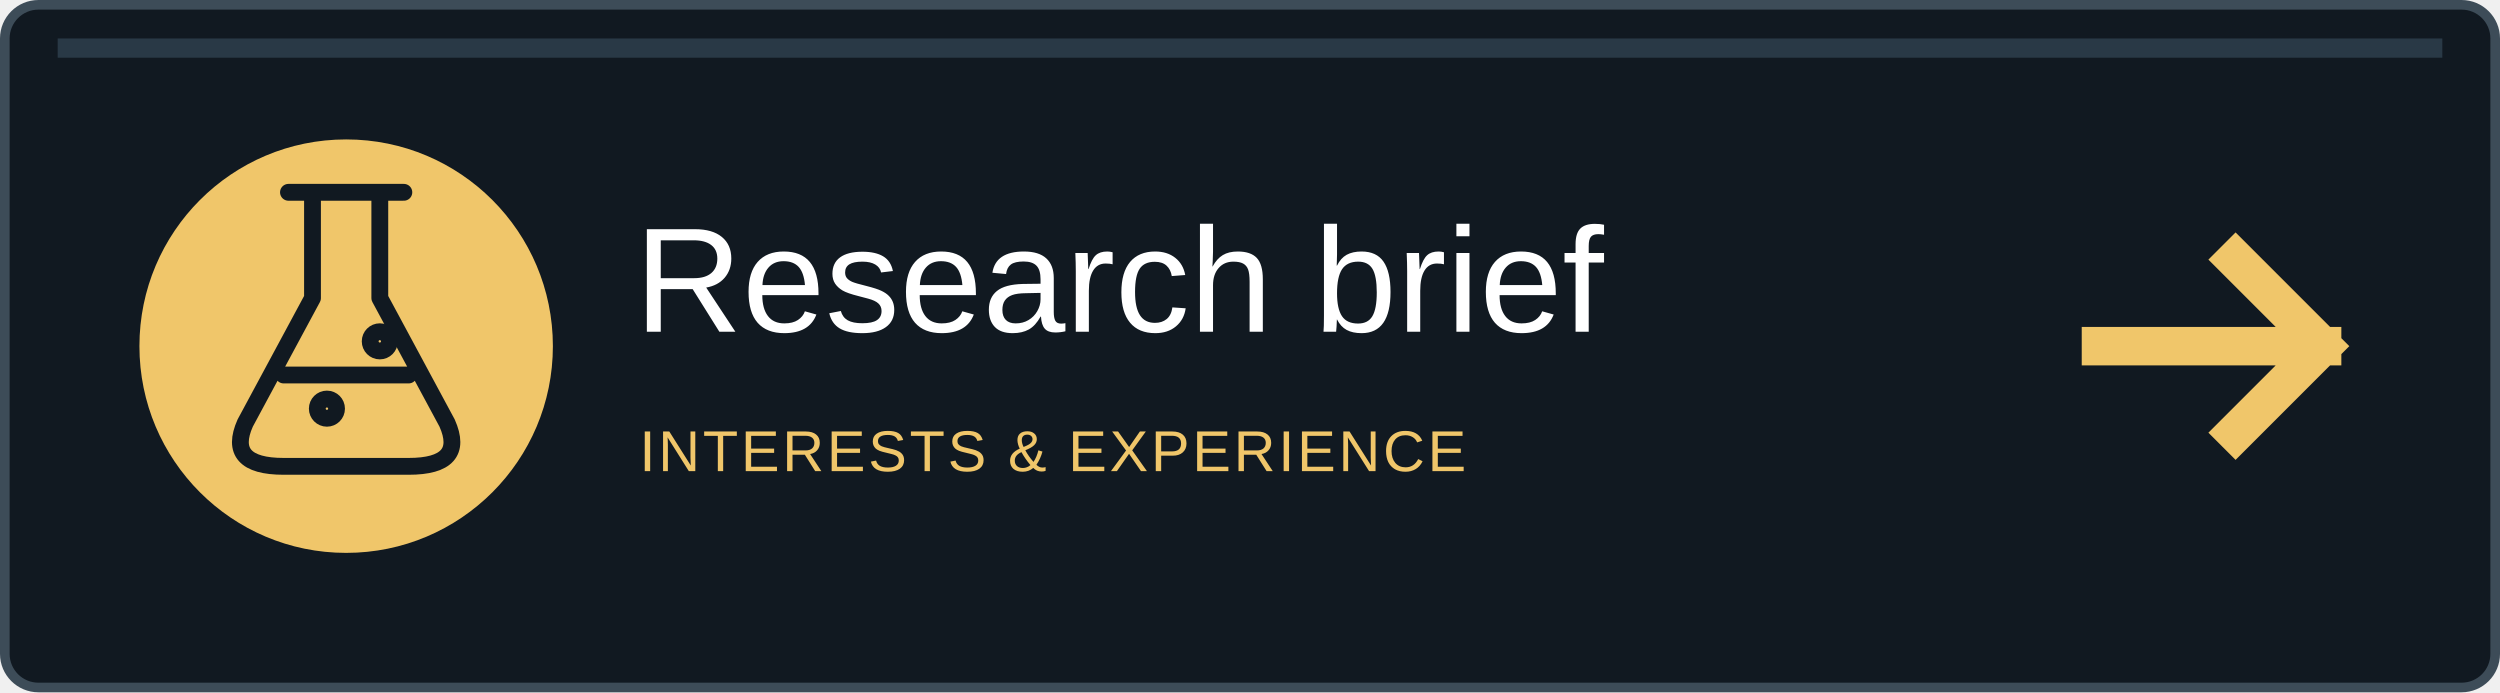
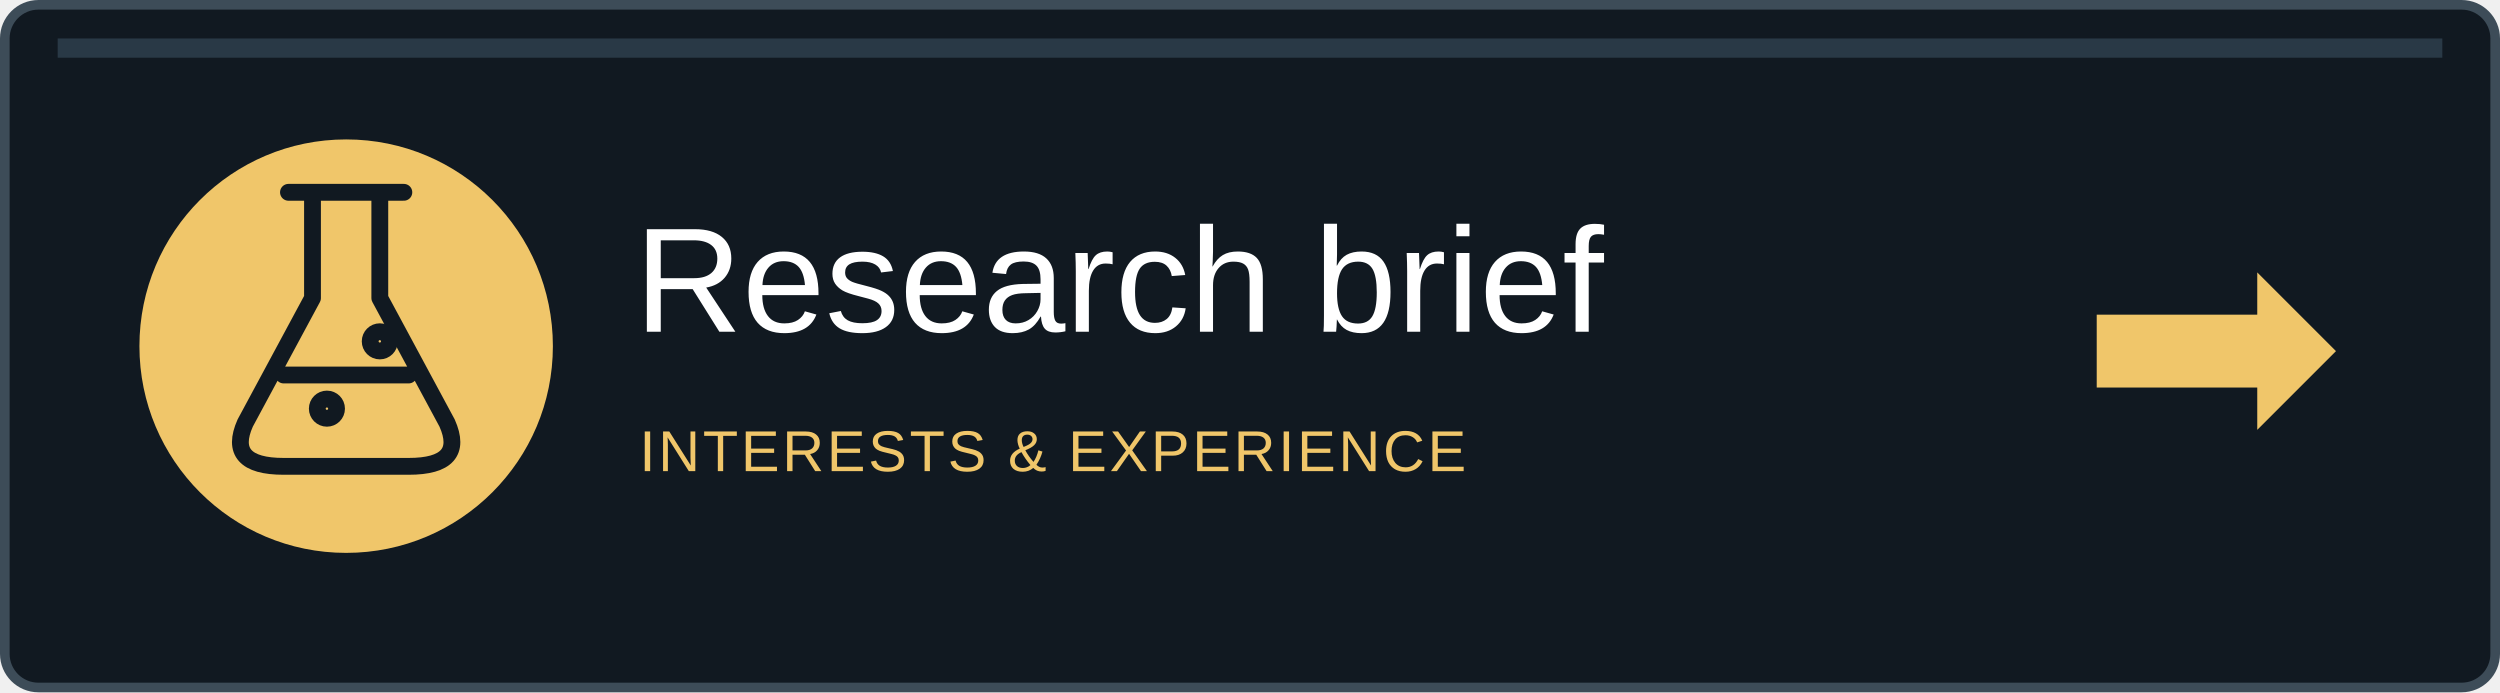
<svg xmlns="http://www.w3.org/2000/svg" width="520" height="144" viewBox="0 0 520 144" role="img" aria-label="Research brief">
  <rect x="1" y="1" width="518" height="142" rx="7" fill="#111921" stroke="#3d4c58" stroke-width="2" />
  <path d="M12 10h496" stroke="#293946" stroke-width="4" />
  <circle cx="72" cy="72" r="43" fill="#f0c66a" />
  <g fill="none" stroke="#111921" stroke-width="3.5" stroke-linejoin="round" stroke-linecap="round">
    <path d="M60 40h24 M65 40v22L51 88q-4 9 8 9h26q12 0 8-9L79 62V40 M59 78h26" />
    <circle cx="68" cy="85" r="2" />
    <circle cx="79" cy="71" r="2" />
  </g>
  <text x="132" y="69" fill="#ffffff" font-family="Arial,DejaVu Sans,sans-serif" font-size="31">Research brief</text>
  <text x="133" y="98" fill="#f0c66a" font-family="Arial,DejaVu Sans,sans-serif" font-size="12" letter-spacing="0.6">INTERESTS &amp; EXPERIENCE</text>
-   <path d="M437 72h46 M465 54l18 18-18 18" fill="none" stroke="#f0c66a" stroke-width="8" stroke-linecap="square" stroke-linejoin="miter" />
+   <text x="460" y="75" text-anchor="middle" dominant-baseline="middle" fill="#f0c66a" font-family="DejaVu Sans,Arial,sans-serif" font-size="66">➡</text>
</svg>
